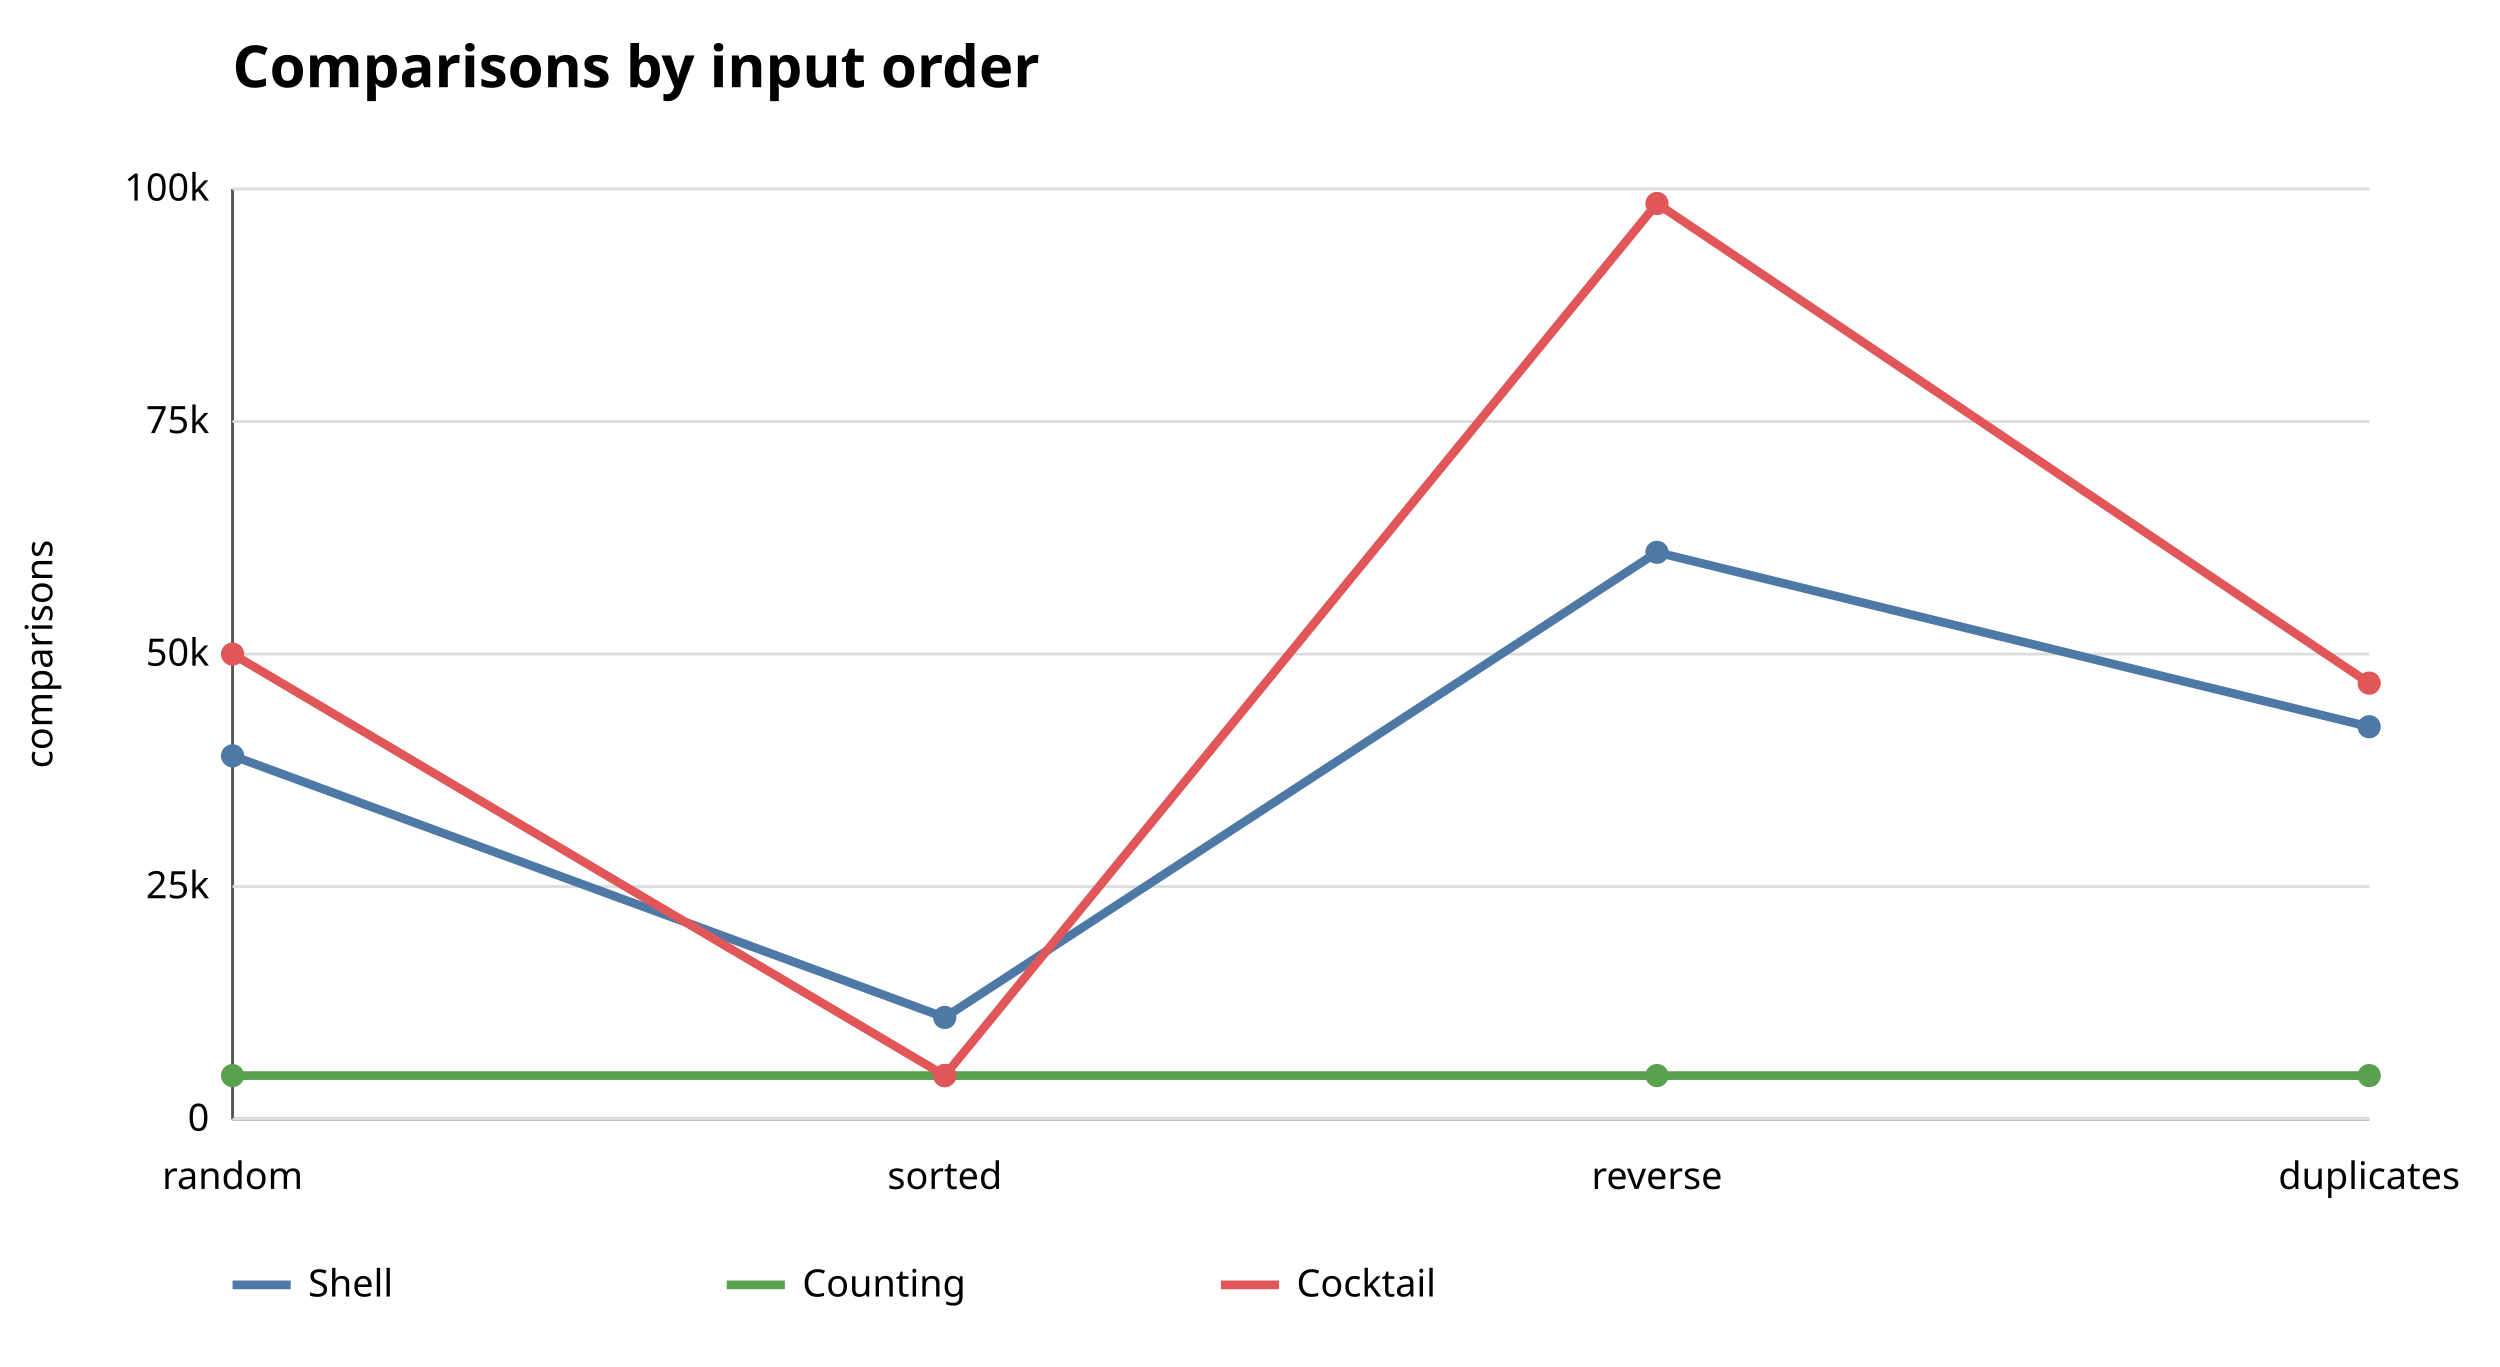
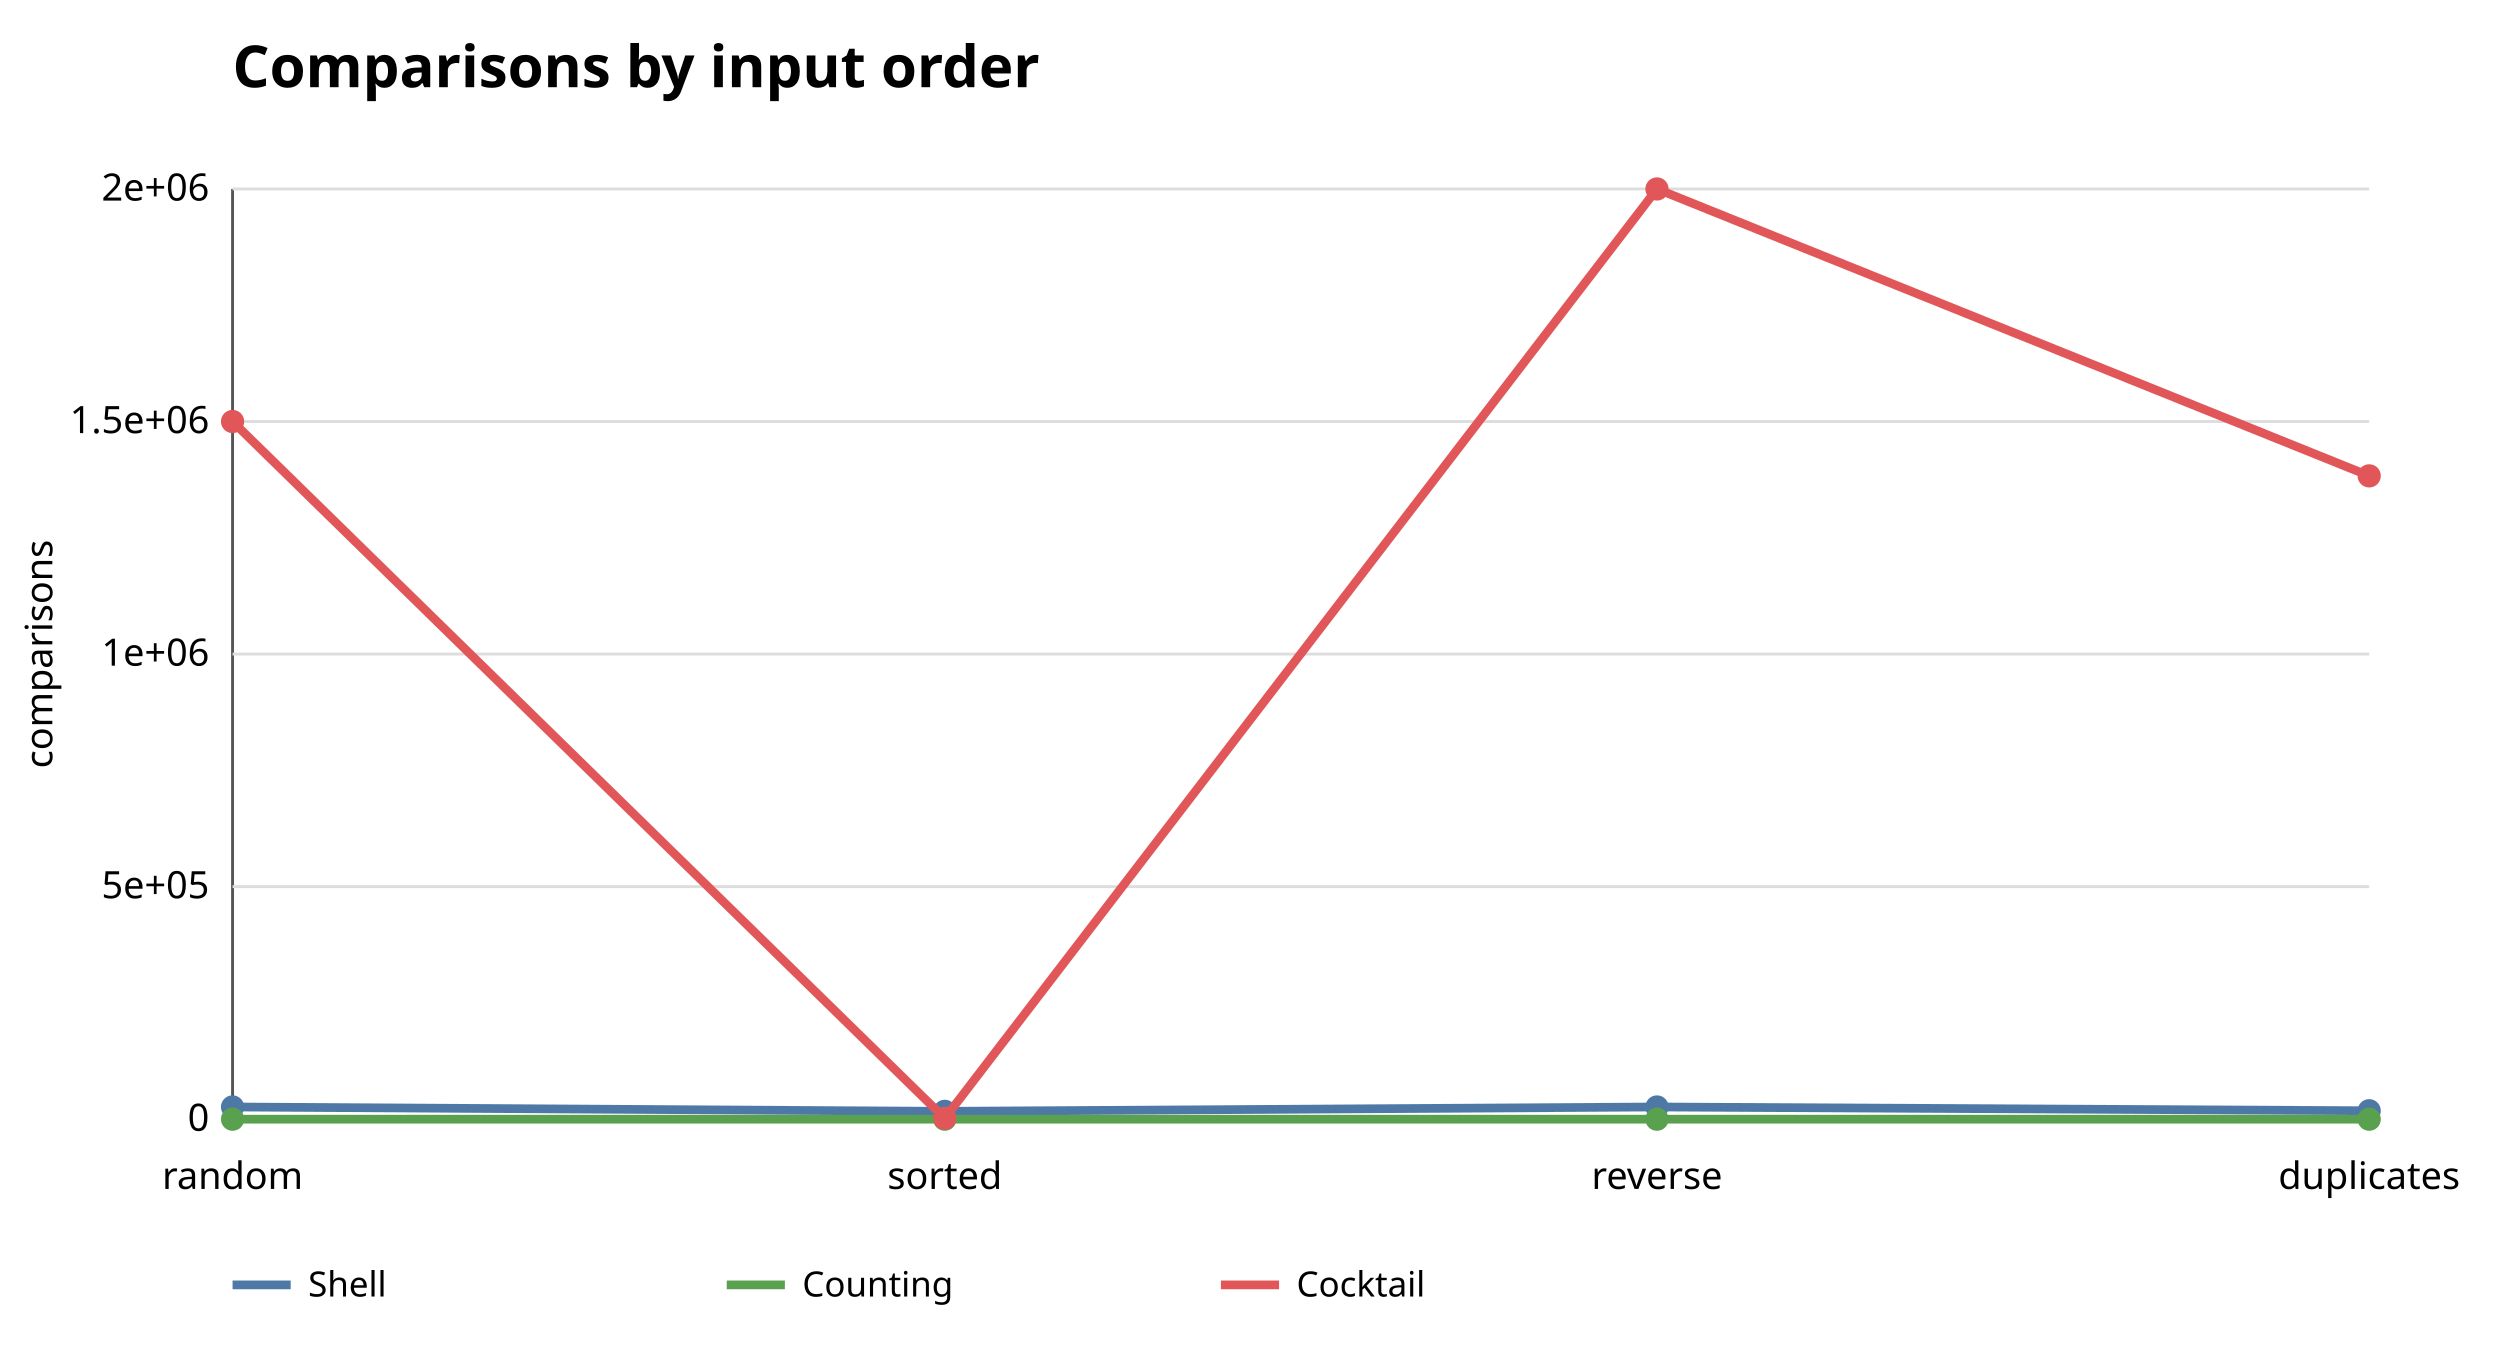
<svg xmlns="http://www.w3.org/2000/svg" viewBox="0 0 860 470">
  <style>text{font:13px sans-serif}.title{font-size:20px;font-weight:bold}.axis{stroke:#555}.grid{stroke:#ddd}.legend{font-size:12px}</style>
  <text class="title" x="80" y="30">Comparisons by input order</text>
-   <text transform="translate(18 225) rotate(-90)" text-anchor="middle">comparisons</text>
+   <text transform="translate(18 225.0) rotate(-90)" text-anchor="middle">comparisons</text>
  <line class="axis" x1="80" y1="65" x2="80" y2="385" />
  <line class="axis" x1="80" y1="385" x2="815" y2="385" />
-   <g fill="none" class="grid">
-     <line x1="80" y1="385" x2="815" y2="385" />
-     <line x1="80" y1="305" x2="815" y2="305" />
-     <line x1="80" y1="225" x2="815" y2="225" />
-     <line x1="80" y1="145" x2="815" y2="145" />
-     <line x1="80" y1="65" x2="815" y2="65" />
-   </g>
-   <g text-anchor="end">
-     <text x="72" y="389">0</text>
-     <text x="72" y="309">25k</text>
-     <text x="72" y="229">50k</text>
-     <text x="72" y="149">75k</text>
-     <text x="72" y="69">100k</text>
-   </g>
-   <g text-anchor="middle">
-     <text x="80" y="409">random</text>
-     <text x="325" y="409">sorted</text>
-     <text x="570" y="409">reverse</text>
-     <text x="815" y="409">duplicates</text>
-   </g>
-   <polyline fill="none" stroke="#4e79a7" stroke-width="3" points="80,260 325,350 570,190 815,250" />
-   <g fill="#4e79a7">
-     <circle cx="80" cy="260" r="4" />
-     <circle cx="325" cy="350" r="4" />
-     <circle cx="570" cy="190" r="4" />
-     <circle cx="815" cy="250" r="4" />
-   </g>
-   <polyline fill="none" stroke="#59a14f" stroke-width="3" points="80,370 325,370 570,370 815,370" />
-   <g fill="#59a14f">
-     <circle cx="80" cy="370" r="4" />
-     <circle cx="325" cy="370" r="4" />
-     <circle cx="570" cy="370" r="4" />
-     <circle cx="815" cy="370" r="4" />
-   </g>
-   <polyline fill="none" stroke="#e15759" stroke-width="3" points="80,225 325,370 570,70 815,235" />
-   <g fill="#e15759">
-     <circle cx="80" cy="225" r="4" />
-     <circle cx="325" cy="370" r="4" />
-     <circle cx="570" cy="70" r="4" />
-     <circle cx="815" cy="235" r="4" />
-   </g>
-   <g class="legend">
-     <line x1="80" y1="442" x2="100" y2="442" stroke="#4e79a7" stroke-width="3" />
-     <text x="106" y="446">Shell</text>
-     <line x1="250" y1="442" x2="270" y2="442" stroke="#59a14f" stroke-width="3" />
-     <text x="276" y="446">Counting</text>
-     <line x1="420" y1="442" x2="440" y2="442" stroke="#e15759" stroke-width="3" />
-     <text x="446" y="446">Cocktail</text>
-   </g>
+   <line class="grid" x1="80" y1="385.0" x2="815" y2="385.0" />
+   <text x="72" y="389.0" text-anchor="end">0</text>
+   <line class="grid" x1="80" y1="305.0" x2="815" y2="305.0" />
+   <text x="72" y="309.0" text-anchor="end">5e+05</text>
+   <line class="grid" x1="80" y1="225.0" x2="815" y2="225.0" />
+   <text x="72" y="229.0" text-anchor="end">1e+06</text>
+   <line class="grid" x1="80" y1="145.0" x2="815" y2="145.0" />
+   <text x="72" y="149.0" text-anchor="end">1.5e+06</text>
+   <line class="grid" x1="80" y1="65.0" x2="815" y2="65.0" />
+   <text x="72" y="69.0" text-anchor="end">2e+06</text>
+   <text x="80.0" y="409" text-anchor="middle">random</text>
+   <text x="325.0" y="409" text-anchor="middle">sorted</text>
+   <text x="570.0" y="409" text-anchor="middle">reverse</text>
+   <text x="815.0" y="409" text-anchor="middle">duplicates</text>
+   <polyline fill="none" stroke="#4e79a7" stroke-width="3" points="80.0,380.8 325.0,382.3 570.0,380.8 815.0,382.1" />
+   <circle cx="80.0" cy="380.8" r="4" fill="#4e79a7" />
+   <circle cx="325.0" cy="382.3" r="4" fill="#4e79a7" />
+   <circle cx="570.0" cy="380.8" r="4" fill="#4e79a7" />
+   <circle cx="815.0" cy="382.1" r="4" fill="#4e79a7" />
+   <polyline fill="none" stroke="#59a14f" stroke-width="3" points="80.0,385.0 325.0,385.0 570.0,385.0 815.0,385.0" />
+   <circle cx="80.0" cy="385.0" r="4" fill="#59a14f" />
+   <circle cx="325.0" cy="385.0" r="4" fill="#59a14f" />
+   <circle cx="570.0" cy="385.0" r="4" fill="#59a14f" />
+   <circle cx="815.0" cy="385.0" r="4" fill="#59a14f" />
+   <polyline fill="none" stroke="#e15759" stroke-width="3" points="80.0,145.0 325.0,384.7 570.0,65.0 815.0,163.7" />
+   <circle cx="80.0" cy="145.0" r="4" fill="#e15759" />
+   <circle cx="325.0" cy="384.7" r="4" fill="#e15759" />
+   <circle cx="570.0" cy="65.0" r="4" fill="#e15759" />
+   <circle cx="815.0" cy="163.7" r="4" fill="#e15759" />
+   <line x1="80" y1="442" x2="100" y2="442" stroke="#4e79a7" stroke-width="3" />
+   <text class="legend" x="106" y="446">Shell</text>
+   <line x1="250" y1="442" x2="270" y2="442" stroke="#59a14f" stroke-width="3" />
+   <text class="legend" x="276" y="446">Counting</text>
+   <line x1="420" y1="442" x2="440" y2="442" stroke="#e15759" stroke-width="3" />
+   <text class="legend" x="446" y="446">Cocktail</text>
</svg>
